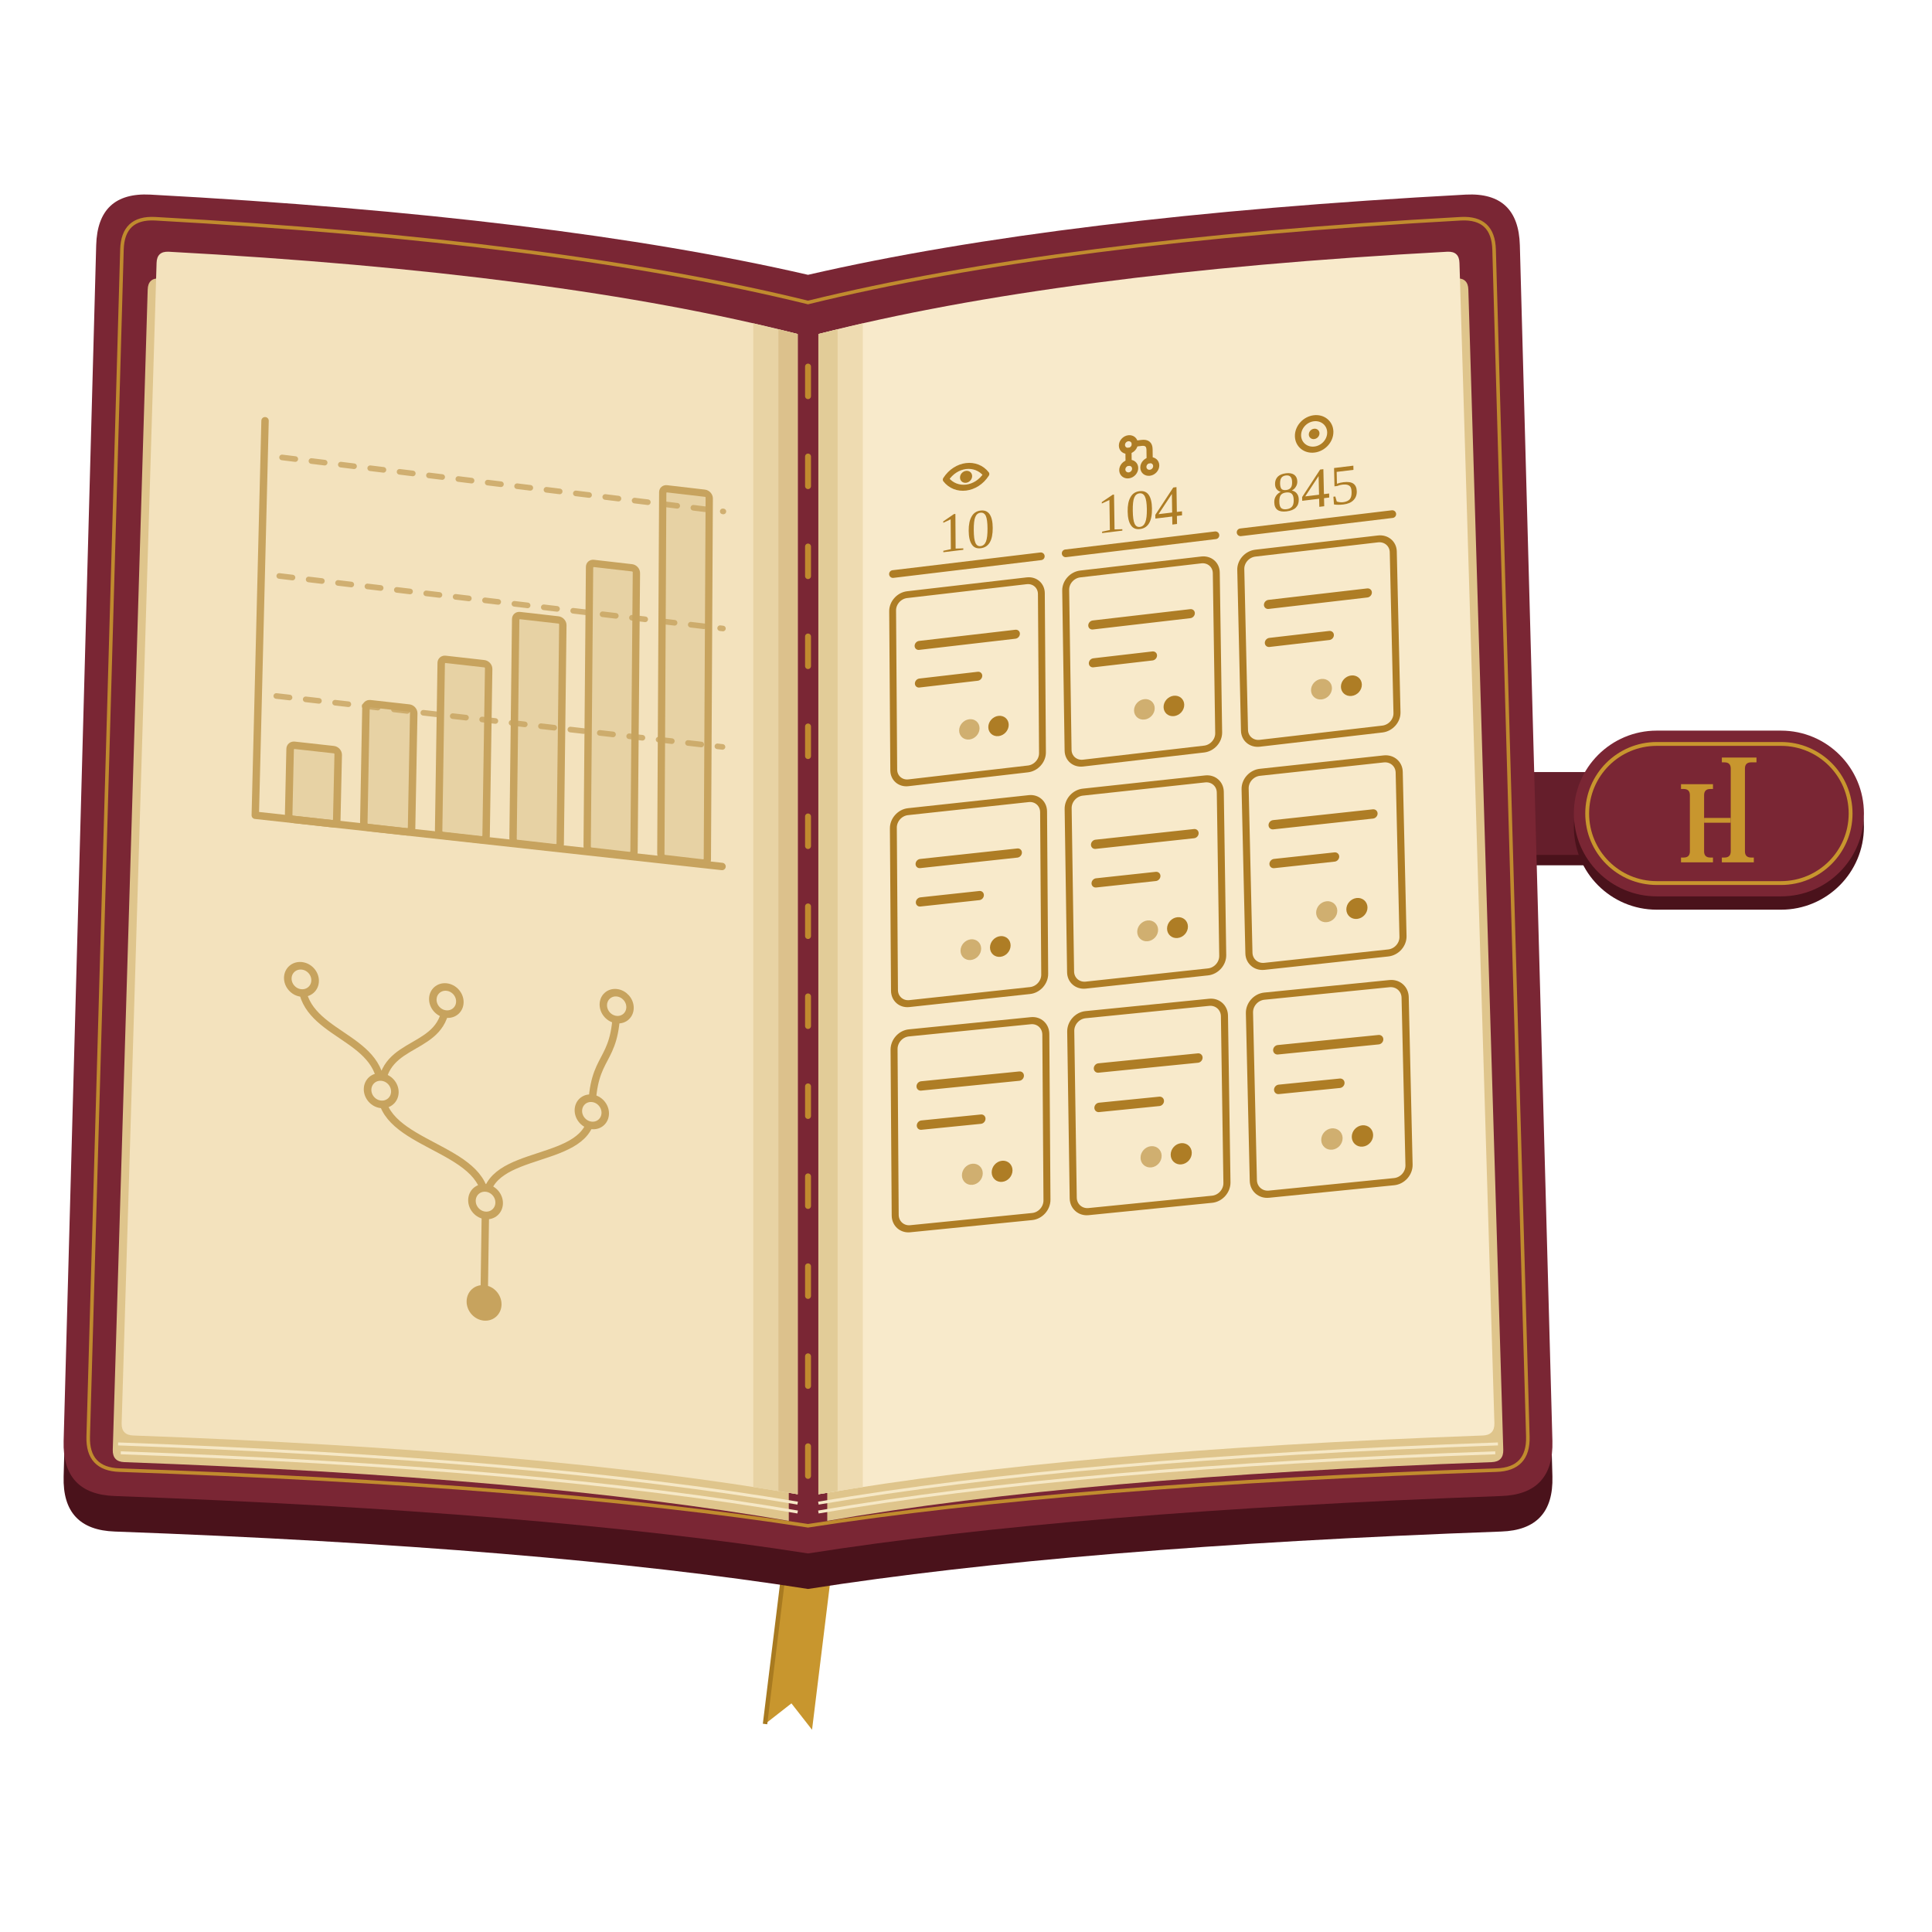
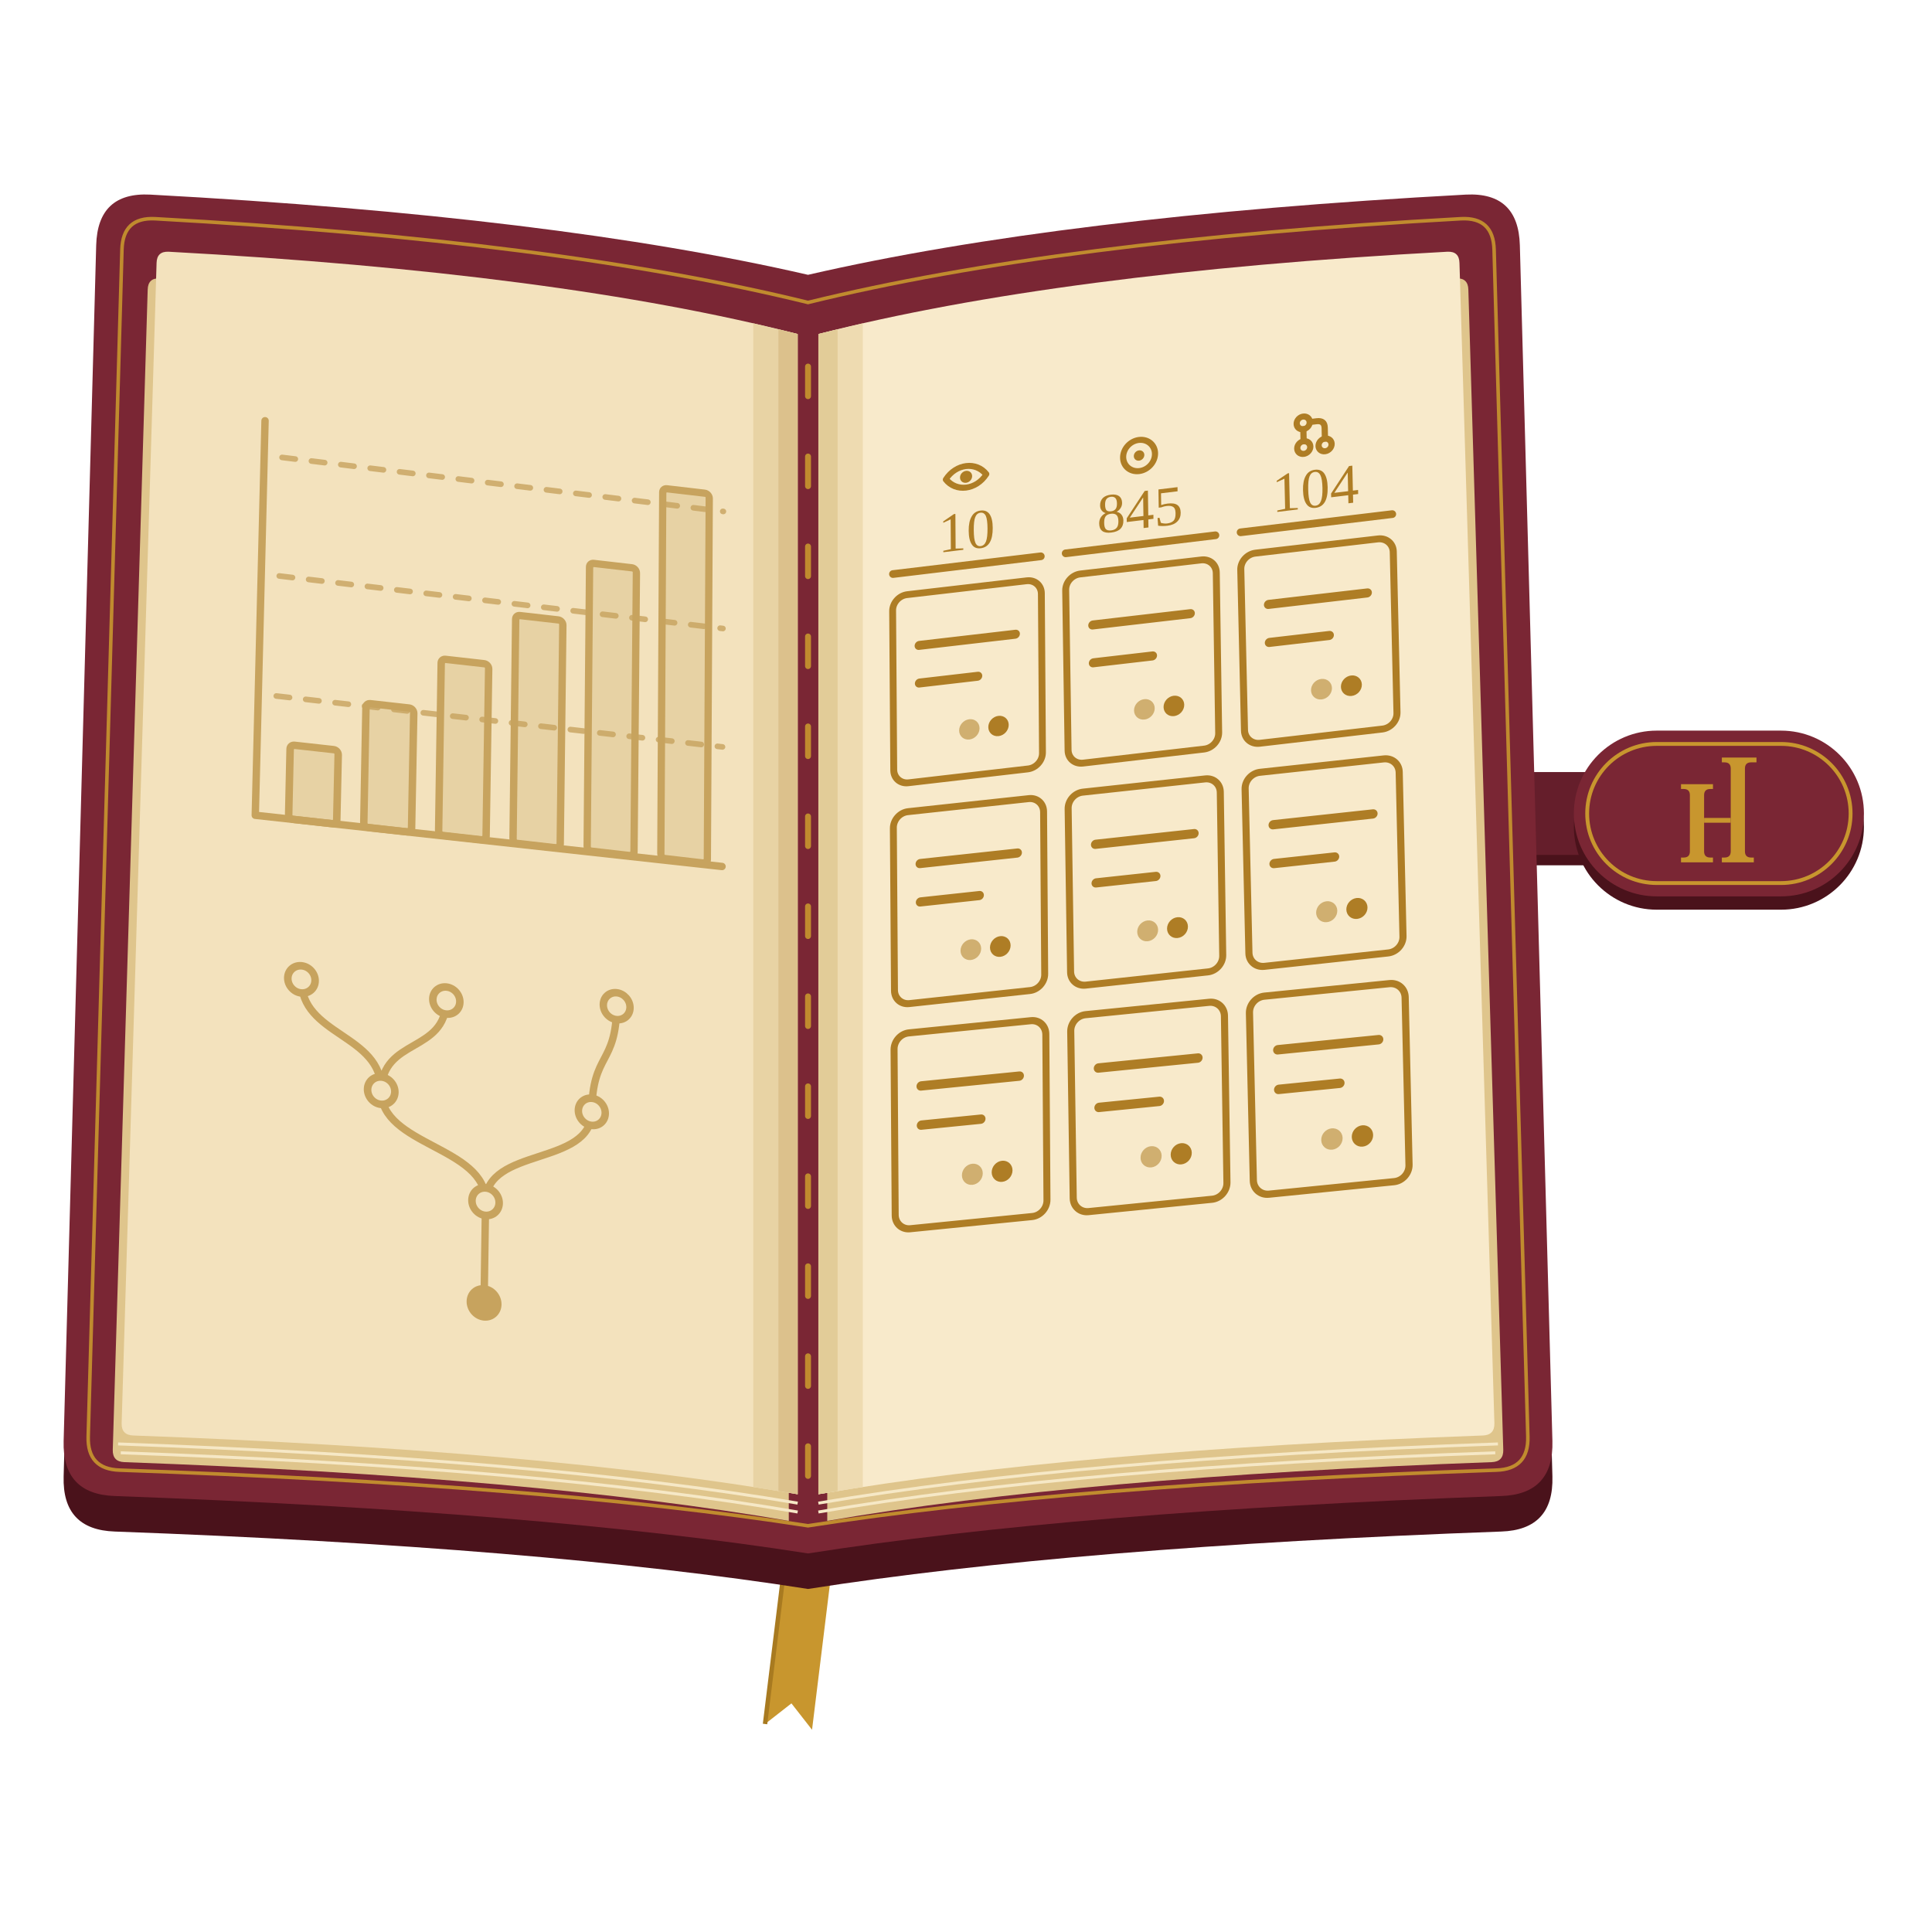
<svg xmlns="http://www.w3.org/2000/svg" viewBox="-546 -569.7 1305.5 1305.5" role="img" aria-label="Historia: an open leather journal; a gold-ink chart record on the left page, a project board on the right, closed by a strap medallion bearing an H">
  <g id="ribbon" transform="rotate(7 0 490)">
    <path d="M-16,470 H16 V598 L0,582 L-16,598 Z" fill="#C8962E" />
    <path d="M-16,470 V598" stroke="#A87A20" stroke-width="3" fill="none" />
  </g>
  <g id="strap">
    <rect x="451.5" y="-41" width="164" height="56" fill="#4A121B" />
    <rect x="451.5" y="-48" width="164" height="56" fill="#651E2B" />
  </g>
  <g id="cover">
    <path d="M-481,-404 Q-480,-440 -444.5,-438.2 Q-171.4,-423.5 0,-384 Q171.4,-423.5 444.5,-438.2 Q480,-440 481,-404 L503,404 Q504,440 468.4,441.2 Q180.5,451.7 0,480 Q-180.5,451.7 -468.4,441.2 Q-504,440 -503,404 Z" fill="#4A121B" transform="translate(0 24)" />
    <path d="M-481,-404 Q-480,-440 -444.5,-438.2 Q-171.4,-423.5 0,-384 Q171.4,-423.5 444.5,-438.2 Q480,-440 481,-404 L503,404 Q504,440 468.4,441.2 Q180.5,451.7 0,480 Q-180.5,451.7 -468.4,441.2 Q-504,440 -503,404 Z" fill="#7A2634" />
    <path d="M-463.6,-401 Q-463,-423 -441.2,-421.9 Q-169.2,-406.9 0,-365.3 Q169.2,-406.9 441.2,-421.9 Q463,-423 463.6,-401 L486.4,401 Q487,423 465.2,423.7 Q178.3,433.6 0,461.3 Q-178.3,433.6 -465.2,423.7 Q-487,423 -486.4,401 Z" fill="none" stroke="#C8962E" stroke-width="2.4" opacity="0.9" />
  </g>
  <g id="pages">
    <path d="M-440.2,-392 Q-440,-400 -432,-399.6 Q-169.1,-385.4 -7,-344 L-7,440 Q-178.2,410.4 -456,400.3 Q-464,400 -463.8,392 Z" fill="#DFC58C" transform="translate(-6 18)" />
    <path d="M440.2,-392 Q440,-400 432,-399.6 Q169.1,-385.4 7,-344 L7,440 Q178.2,410.4 456,400.3 Q464,400 463.8,392 Z" fill="#DFC58C" transform="translate(6 18)" />
    <path d="M-466.2,406 Q-182.9,416 -7,446" fill="none" stroke="#F6E8C6" stroke-width="2" />
    <path d="M466.2,406 Q182.9,416 7,446" fill="none" stroke="#F6E8C6" stroke-width="2" />
    <path d="M-464.4,412 Q-181.1,422 -7,452" fill="none" stroke="#F6E8C6" stroke-width="2" />
    <path d="M464.4,412 Q181.1,422 7,452" fill="none" stroke="#F6E8C6" stroke-width="2" />
    <path d="M-440.2,-392 Q-440,-400 -432,-399.6 Q-169.1,-385.4 -7,-344 L-7,440 Q-178.2,410.4 -456,400.3 Q-464,400 -463.8,392 Z" fill="#F3E2BD" />
    <path d="M440.2,-392 Q440,-400 432,-399.6 Q169.1,-385.4 7,-344 L7,440 Q178.2,410.4 456,400.3 Q464,400 463.8,392 Z" fill="#F8EACB" />
    <path d="M-7,-344 L-7,440 L-37,435.1 L-37,-351.2 Z" fill="#E8D3A4" />
    <path d="M-7,-344 L-7,440 L-20,437.8 L-20,-347.2 Z" fill="#DCC18C" />
    <path d="M7,-344 L7,440 L37,435.1 L37,-351.2 Z" fill="#EEDBB1" />
    <path d="M7,-344 L7,440 L20,437.8 L20,-347.2 Z" fill="#E2CC98" />
    <path id="stitches" d="M0,-322 V428" fill="none" stroke="#C8962E" stroke-width="4" stroke-linecap="round" stroke-dasharray="20 40.8" opacity="0.9" />
  </g>
  <g id="record" fill="#C7A35E" stroke="#C7A35E">
    <path d="M-366.9,-285.4 L-373.5,-18.8 L-58.1,15.8" fill="none" stroke-width="5" stroke-linecap="round" stroke-linejoin="round" />
    <path d="M-355.4,-260.6 L-57.2,-224.1" fill="none" stroke-width="3.8" stroke-dasharray="9 11" stroke-linecap="round" opacity="0.8" />
    <path d="M-357.3,-180.5 L-57.5,-145" fill="none" stroke-width="3.8" stroke-dasharray="9 11" stroke-linecap="round" opacity="0.8" />
    <path d="M-359.3,-99.4 L-57.8,-65" fill="none" stroke-width="3.8" stroke-dasharray="9 11" stroke-linecap="round" opacity="0.8" />
    <g transform="matrix(1.0155 0.1127 -0.0222 1.0006 -334.2 -39.6)">
      <rect x="-16" y="-25" width="32" height="50" rx="3" fill-opacity="0.26" stroke-width="5" stroke-linejoin="round" />
    </g>
    <g transform="matrix(1.009 0.1129 -0.0187 0.996 -283.3 -50.9)">
      <rect x="-16" y="-42" width="32" height="84" rx="3" fill-opacity="0.26" stroke-width="5" stroke-linejoin="round" />
    </g>
    <g transform="matrix(1.0024 0.1131 -0.0152 0.9914 -232.7 -63.2)">
      <rect x="-16" y="-60" width="32" height="120" rx="3" fill-opacity="0.26" stroke-width="5" stroke-linejoin="round" />
    </g>
    <g transform="matrix(0.9959 0.1133 -0.0118 0.9868 -182.5 -75.3)">
      <rect x="-16" y="-78" width="32" height="156" rx="3" fill-opacity="0.26" stroke-width="5" stroke-linejoin="round" />
    </g>
    <g transform="matrix(0.9893 0.1136 -0.0084 0.9818 -132.6 -90.3)">
      <rect x="-16" y="-99" width="32" height="198" rx="3" fill-opacity="0.26" stroke-width="5" stroke-linejoin="round" />
    </g>
    <g transform="matrix(0.9822 0.1143 -0.0051 0.9759 -83.1 -113)">
      <rect x="-16" y="-128" width="32" height="256" rx="3" fill-opacity="0.26" stroke-width="5" stroke-linejoin="round" />
    </g>
    <path d="M-218.9,310.7 C-218.3,273 -218.4,279.8 -217.9,242.3 M-217.9,242.3 C-217.4,204.9 -289.1,204.6 -288.4,167.3 M-217.9,242.3 C-217.4,204.9 -146.4,218.7 -146.1,181.6 M-288.4,167.3 C-287.7,129 -343.1,130.3 -342.3,92.1 M-288.4,167.3 C-287.7,131.3 -245,142.2 -244.4,106.4 M-146.1,181.6 C-145.7,141.3 -129.7,150.3 -129.3,110.2" fill="none" stroke-width="5" stroke-linecap="round" />
    <g transform="matrix(1.0258 0.0956 -0.0146 1.041 -218.9 310.7)">
      <circle cx="0" cy="0" r="9" fill="#C7A35E" stroke-width="5" />
    </g>
    <g transform="matrix(1.0212 0.0988 -0.0145 1.0316 -217.9 242.3)">
      <circle cx="0" cy="0" r="9" fill="#F3E2BD" stroke-width="5" />
    </g>
    <g transform="matrix(1.0242 0.1028 -0.0193 1.0257 -288.4 167.3)">
      <circle cx="0" cy="0" r="9" fill="#F3E2BD" stroke-width="5" />
    </g>
    <g transform="matrix(1.0089 0.1013 -0.0095 1.019 -146.1 181.6)">
      <circle cx="0" cy="0" r="9" fill="#F3E2BD" stroke-width="5" />
    </g>
    <g transform="matrix(1.0253 0.1067 -0.023 1.0188 -342.3 92.1)">
      <circle cx="0" cy="0" r="9" fill="#F3E2BD" stroke-width="5" />
    </g>
    <g transform="matrix(1.0151 0.1054 -0.0162 1.0148 -244.4 106.4)">
      <circle cx="0" cy="0" r="9" fill="#F3E2BD" stroke-width="5" />
    </g>
    <g transform="matrix(1.0023 0.1045 -0.0083 1.0084 -129.3 110.2)">
      <circle cx="0" cy="0" r="9" fill="#F3E2BD" stroke-width="5" />
    </g>
  </g>
  <g id="board" fill="#AE7D25" stroke="#AE7D25">
    <g transform="matrix(0.9759 -0.1204 0.0066 0.9595 106.8 -247.5)">
      <path d="M-14,0 C-7,-10.1 7,-10.1 14,0 C7,10.1 -7,10.1 -14,0 Z" fill="none" stroke-width="4.2" stroke-linejoin="round" />
      <circle cx="0" cy="0" r="4.2" stroke="none" />
    </g>
    <g transform="matrix(0.9784 -0.1188 0.0067 0.9644 107.1 -211)">
      <path d="M-7.6 11.5 -2.3 12V13H-16.1V12L-10.9 11.5V-9.4L-16 -7.6V-8.6L-8.6 -12.8H-7.6ZM18.1 0.1Q18.1 13.4 9.7 13.4Q5.6 13.4 3.6 10Q1.5 6.6 1.5 0.1Q1.5 -6.3 3.6 -9.6Q5.6 -13 9.8 -13Q13.9 -13 16 -9.7Q18.1 -6.3 18.1 0.1ZM14.5 0.1Q14.5 -6.1 13.4 -8.8Q12.2 -11.5 9.7 -11.5Q7.2 -11.5 6.1 -8.9Q5 -6.4 5 0.1Q5 6.6 6.1 9.2Q7.2 11.9 9.7 11.9Q12.2 11.9 13.4 9.1Q14.5 6.3 14.5 0.1Z" stroke="none" />
    </g>
    <path d="M57.4,-181.8 L157.3,-193.8" fill="none" stroke-width="5.2" stroke-linecap="round" />
    <g transform="matrix(0.9881 -0.1219 0.0144 0.9645 223.7 -261.9)">
+       <circle cx="0" cy="0" r="10.9" fill="none" stroke-width="4.2" />
+       <circle cx="0" cy="0" r="3.6" stroke="none" />
+     </g>
+     <g transform="matrix(0.9906 -0.1203 0.0145 0.9694 224.2 -225.2)">
+       <path d="M-12 -6.4Q-12 -4.3 -13.1 -2.8Q-14.1 -1.3 -15.8 -0.6Q-13.6 0.2 -12.5 1.9Q-11.3 3.6 -11.3 6.1Q-11.3 9.7 -13.3 11.5Q-15.3 13.4 -19.7 13.4Q-27.8 13.4 -27.8 6.1Q-27.8 3.6 -26.6 1.9Q-25.4 0.2 -23.3 -0.6Q-25 -1.3 -26 -2.8Q-27 -4.2 -27 -6.4Q-27 -9.5 -25.1 -11.3Q-23.2 -13 -19.5 -13Q-16 -13 -14 -11.3Q-12 -9.5 -12 -6.4ZM-14.7 6.1Q-14.7 3 -15.9 1.7Q-17.1 0.3 -19.7 0.3Q-22.2 0.3 -23.3 1.6Q-24.4 2.9 -24.4 6.1Q-24.4 9.3 -23.3 10.6Q-22.1 11.9 -19.7 11.9Q-17.1 11.9 -15.9 10.5Q-14.7 9.2 -14.7 6.1ZM-15.5 -6.4Q-15.5 -9 -16.5 -10.2Q-17.5 -11.5 -19.6 -11.5Q-21.6 -11.5 -22.6 -10.3Q-23.6 -9.1 -23.6 -6.4Q-23.6 -3.7 -22.7 -2.5Q-21.7 -1.4 -19.6 -1.4Q-17.5 -1.4 -16.5 -2.6Q-15.5 -3.7 -15.5 -6.4ZM5.7 7.4V13H2.4V7.4H-9V4.8L3.5 -12.7H5.7V4.6H9.2V7.4ZM2.4 -8.2H2.3L-6.9 4.6H2.4ZM19 -2Q23.5 -2 25.6 -0.2Q27.8 1.7 27.8 5.4Q27.8 9.2 25.4 11.3Q23.1 13.4 18.7 13.4Q15.1 13.4 12.3 12.6L12 7.2H13.3L14.2 10.8Q15 11.2 16.2 11.5Q17.4 11.8 18.4 11.8Q21.4 11.8 22.9 10.4Q24.3 9 24.3 5.6Q24.3 3.2 23.7 2Q23.1 0.8 21.7 0.2Q20.4 -0.4 18.1 -0.4Q16.4 -0.4 14.7 0.1H12.9V-12.6H25.9V-9.7H14.6V-1.5Q16.7 -2 19 -2Z" stroke="none" />
+     </g>
+     <path d="M174.1,-195.8 L275.3,-208" fill="none" stroke-width="5.2" stroke-linecap="round" />
+     <g transform="matrix(1.0004 -0.1234 0.0224 0.9696 342 -276.5)">
      <g fill="none" stroke-width="4.2" stroke-linecap="round">
        <circle cx="-7.2" cy="-8.6" r="4.4" />
        <circle cx="-7.2" cy="8.6" r="4.4" />
        <circle cx="7.2" cy="8.6" r="4.4" />
        <path d="M-7.2,-4.2 V4.2" />
        <path d="M-2.7,-8.6 H1.8 Q7.2,-8.6 7.2,-3.3 V4.2" />
      </g>
    </g>
-     <g transform="matrix(0.9906 -0.1203 0.0145 0.9694 224.2 -225.2)">
+     <g transform="matrix(1.003 -0.1218 0.0225 0.9745 342.8 -239.6)">
      <path d="M-17.4 11.5 -12.1 12V13H-25.9V12L-20.6 11.5V-9.4L-25.8 -7.6V-8.6L-18.3 -12.8H-17.4ZM8.3 0.1Q8.3 13.4 -0.1 13.4Q-4.2 13.4 -6.2 10Q-8.3 6.6 -8.3 0.1Q-8.3 -6.3 -6.2 -9.6Q-4.2 -13 0 -13Q4.1 -13 6.2 -9.7Q8.3 -6.3 8.3 0.1ZM4.8 0.1Q4.8 -6.1 3.6 -8.8Q2.4 -11.5 -0.1 -11.5Q-2.6 -11.5 -3.7 -8.9Q-4.8 -6.4 -4.8 0.1Q-4.8 6.6 -3.7 9.2Q-2.6 11.9 -0.1 11.9Q2.4 11.9 3.6 9.1Q4.8 6.3 4.8 0.1ZM25.2 7.4V13H22V7.4H10.5V4.8L23 -12.7H25.2V4.6H28.7V7.4ZM22 -8.2H21.9L12.7 4.6H22Z" stroke="none" />
-     </g>
-     <path d="M174.1,-195.8 L275.3,-208" fill="none" stroke-width="5.2" stroke-linecap="round" />
-     <g transform="matrix(1.0004 -0.1234 0.0224 0.9696 342 -276.5)">
-       <circle cx="0" cy="0" r="10.9" fill="none" stroke-width="4.2" />
-       <circle cx="0" cy="0" r="3.6" stroke="none" />
-     </g>
-     <g transform="matrix(1.003 -0.1218 0.0225 0.9745 342.8 -239.6)">
-       <path d="M-12 -6.4Q-12 -4.3 -13.1 -2.8Q-14.1 -1.3 -15.8 -0.6Q-13.6 0.2 -12.5 1.9Q-11.3 3.6 -11.3 6.1Q-11.3 9.7 -13.3 11.5Q-15.3 13.4 -19.7 13.4Q-27.8 13.4 -27.8 6.1Q-27.8 3.6 -26.6 1.9Q-25.4 0.2 -23.3 -0.6Q-25 -1.3 -26 -2.8Q-27 -4.2 -27 -6.4Q-27 -9.5 -25.1 -11.3Q-23.2 -13 -19.5 -13Q-16 -13 -14 -11.3Q-12 -9.5 -12 -6.4ZM-14.7 6.1Q-14.7 3 -15.9 1.7Q-17.1 0.3 -19.7 0.3Q-22.2 0.3 -23.3 1.6Q-24.4 2.9 -24.4 6.1Q-24.4 9.3 -23.3 10.6Q-22.1 11.9 -19.7 11.9Q-17.1 11.9 -15.9 10.5Q-14.7 9.2 -14.7 6.1ZM-15.5 -6.4Q-15.5 -9 -16.5 -10.2Q-17.5 -11.5 -19.6 -11.5Q-21.6 -11.5 -22.6 -10.3Q-23.6 -9.1 -23.6 -6.4Q-23.6 -3.7 -22.7 -2.5Q-21.7 -1.4 -19.6 -1.4Q-17.5 -1.4 -16.5 -2.6Q-15.5 -3.7 -15.5 -6.4ZM5.7 7.4V13H2.4V7.4H-9V4.8L3.5 -12.7H5.7V4.6H9.2V7.4ZM2.4 -8.2H2.3L-6.9 4.6H2.4ZM19 -2Q23.5 -2 25.6 -0.2Q27.8 1.7 27.8 5.4Q27.8 9.2 25.4 11.3Q23.1 13.4 18.7 13.4Q15.1 13.4 12.3 12.6L12 7.2H13.3L14.2 10.8Q15 11.2 16.2 11.5Q17.4 11.8 18.4 11.8Q21.4 11.8 22.9 10.4Q24.3 9 24.3 5.6Q24.3 3.2 23.7 2Q23.1 0.8 21.7 0.2Q20.4 -0.4 18.1 -0.4Q16.4 -0.4 14.7 0.1H12.9V-12.6H25.9V-9.7H14.6V-1.5Q16.7 -2 19 -2Z" stroke="none" />
    </g>
    <path d="M292.3,-210 L394.8,-222.3" fill="none" stroke-width="5.2" stroke-linecap="round" />
    <g transform="matrix(0.9853 -0.1143 0.0068 0.9779 107.8 -109)">
      <rect x="-51" y="-65" width="102" height="130" rx="10" fill="none" stroke-width="4.7" />
      <path d="M-33,-29 H33 M-33,-3 H7" fill="none" stroke-width="6.2" stroke-linecap="round" />
      <circle cx="21" cy="33" r="7" stroke="none" />
      <circle cx="1" cy="33" r="7" stroke="none" opacity="0.55" />
    </g>
    <g transform="matrix(0.9952 -0.1076 0.0069 0.9976 108.8 39.2)">
      <rect x="-51" y="-65" width="102" height="130" rx="10" fill="none" stroke-width="4.7" />
      <path d="M-33,-29 H33 M-33,-3 H7" fill="none" stroke-width="6.2" stroke-linecap="round" />
      <circle cx="21" cy="33" r="7" stroke="none" />
      <circle cx="1" cy="33" r="7" stroke="none" opacity="0.55" />
    </g>
    <g transform="matrix(1.0054 -0.1006 0.007 1.018 109.8 190.3)">
      <rect x="-51" y="-65" width="102" height="130" rx="10" fill="none" stroke-width="4.7" />
      <path d="M-33,-29 H33 M-33,-3 H7" fill="none" stroke-width="6.2" stroke-linecap="round" />
      <circle cx="21" cy="33" r="7" stroke="none" />
      <circle cx="1" cy="33" r="7" stroke="none" opacity="0.55" />
    </g>
    <g transform="matrix(0.9976 -0.1157 0.0147 0.9831 225.8 -122.7)">
      <rect x="-51" y="-65" width="102" height="130" rx="10" fill="none" stroke-width="4.7" />
      <path d="M-33,-29 H33 M-33,-3 H7" fill="none" stroke-width="6.2" stroke-linecap="round" />
      <circle cx="21" cy="33" r="7" stroke="none" />
      <circle cx="1" cy="33" r="7" stroke="none" opacity="0.55" />
    </g>
    <g transform="matrix(1.0079 -0.109 0.015 1.0031 228 26.3)">
      <rect x="-51" y="-65" width="102" height="130" rx="10" fill="none" stroke-width="4.7" />
      <path d="M-33,-29 H33 M-33,-3 H7" fill="none" stroke-width="6.2" stroke-linecap="round" />
      <circle cx="21" cy="33" r="7" stroke="none" />
      <circle cx="1" cy="33" r="7" stroke="none" opacity="0.55" />
    </g>
    <g transform="matrix(1.0183 -0.1019 0.0153 1.0237 230.3 178.3)">
      <rect x="-51" y="-65" width="102" height="130" rx="10" fill="none" stroke-width="4.7" />
      <path d="M-33,-29 H33 M-33,-3 H7" fill="none" stroke-width="6.2" stroke-linecap="round" />
      <circle cx="21" cy="33" r="7" stroke="none" />
      <circle cx="1" cy="33" r="7" stroke="none" opacity="0.55" />
    </g>
    <g transform="matrix(1.0102 -0.1172 0.0228 0.9883 345.2 -136.5)">
      <rect x="-51" y="-65" width="102" height="130" rx="10" fill="none" stroke-width="4.7" />
      <path d="M-33,-29 H33 M-33,-3 H7" fill="none" stroke-width="6.2" stroke-linecap="round" />
      <circle cx="21" cy="33" r="7" stroke="none" />
      <circle cx="1" cy="33" r="7" stroke="none" opacity="0.55" />
    </g>
    <g transform="matrix(1.0207 -0.1104 0.0233 1.0086 348.7 13.2)">
      <rect x="-51" y="-65" width="102" height="130" rx="10" fill="none" stroke-width="4.7" />
      <path d="M-33,-29 H33 M-33,-3 H7" fill="none" stroke-width="6.2" stroke-linecap="round" />
      <circle cx="21" cy="33" r="7" stroke="none" />
      <circle cx="1" cy="33" r="7" stroke="none" opacity="0.55" />
    </g>
    <g transform="matrix(1.0314 -0.1032 0.0238 1.0294 352.2 166.1)">
      <rect x="-51" y="-65" width="102" height="130" rx="10" fill="none" stroke-width="4.7" />
      <path d="M-33,-29 H33 M-33,-3 H7" fill="none" stroke-width="6.2" stroke-linecap="round" />
      <circle cx="21" cy="33" r="7" stroke="none" />
      <circle cx="1" cy="33" r="7" stroke="none" opacity="0.55" />
    </g>
  </g>
  <g id="medallion">
    <rect x="517.5" y="-67" width="196" height="112" rx="56.0" fill="#4A121B" />
    <rect x="517.5" y="-76" width="196" height="112" rx="56.0" fill="#7A2634" />
    <rect x="526.5" y="-67" width="178" height="94" rx="47.0" fill="none" stroke="#C8962E" stroke-width="2.6" />
    <g id="monogram" fill="#C8962E">
      <g transform="translate(584.5 -57.8) scale(0.6)">
        <path d="M9,30 L45,30 L45,35.4 L42,35.4 Q35,35.4 35,42.4 L35,105.6 Q35,112.6 42,112.6 L45,112.6 L45,118 L9,118 L9,112.6 L12,112.6 Q19,112.6 19,105.6 L19,42.4 Q19,35.4 12,35.4 L9,35.4 Z" />
        <path d="M55,0 L94,0 L94,5.4 L88,5.4 Q81,5.4 81,12.4 L81,105.6 Q81,112.6 88,112.6 L91,112.6 L91,118 L55,118 L55,112.6 L58,112.6 Q65,112.6 65,105.6 L65,12.4 Q65,5.4 58,5.4 L55,5.4 Z" />
        <path d="M35,68 L65,68 L65,73.4 L35,73.4 Z" />
      </g>
    </g>
  </g>
</svg>
